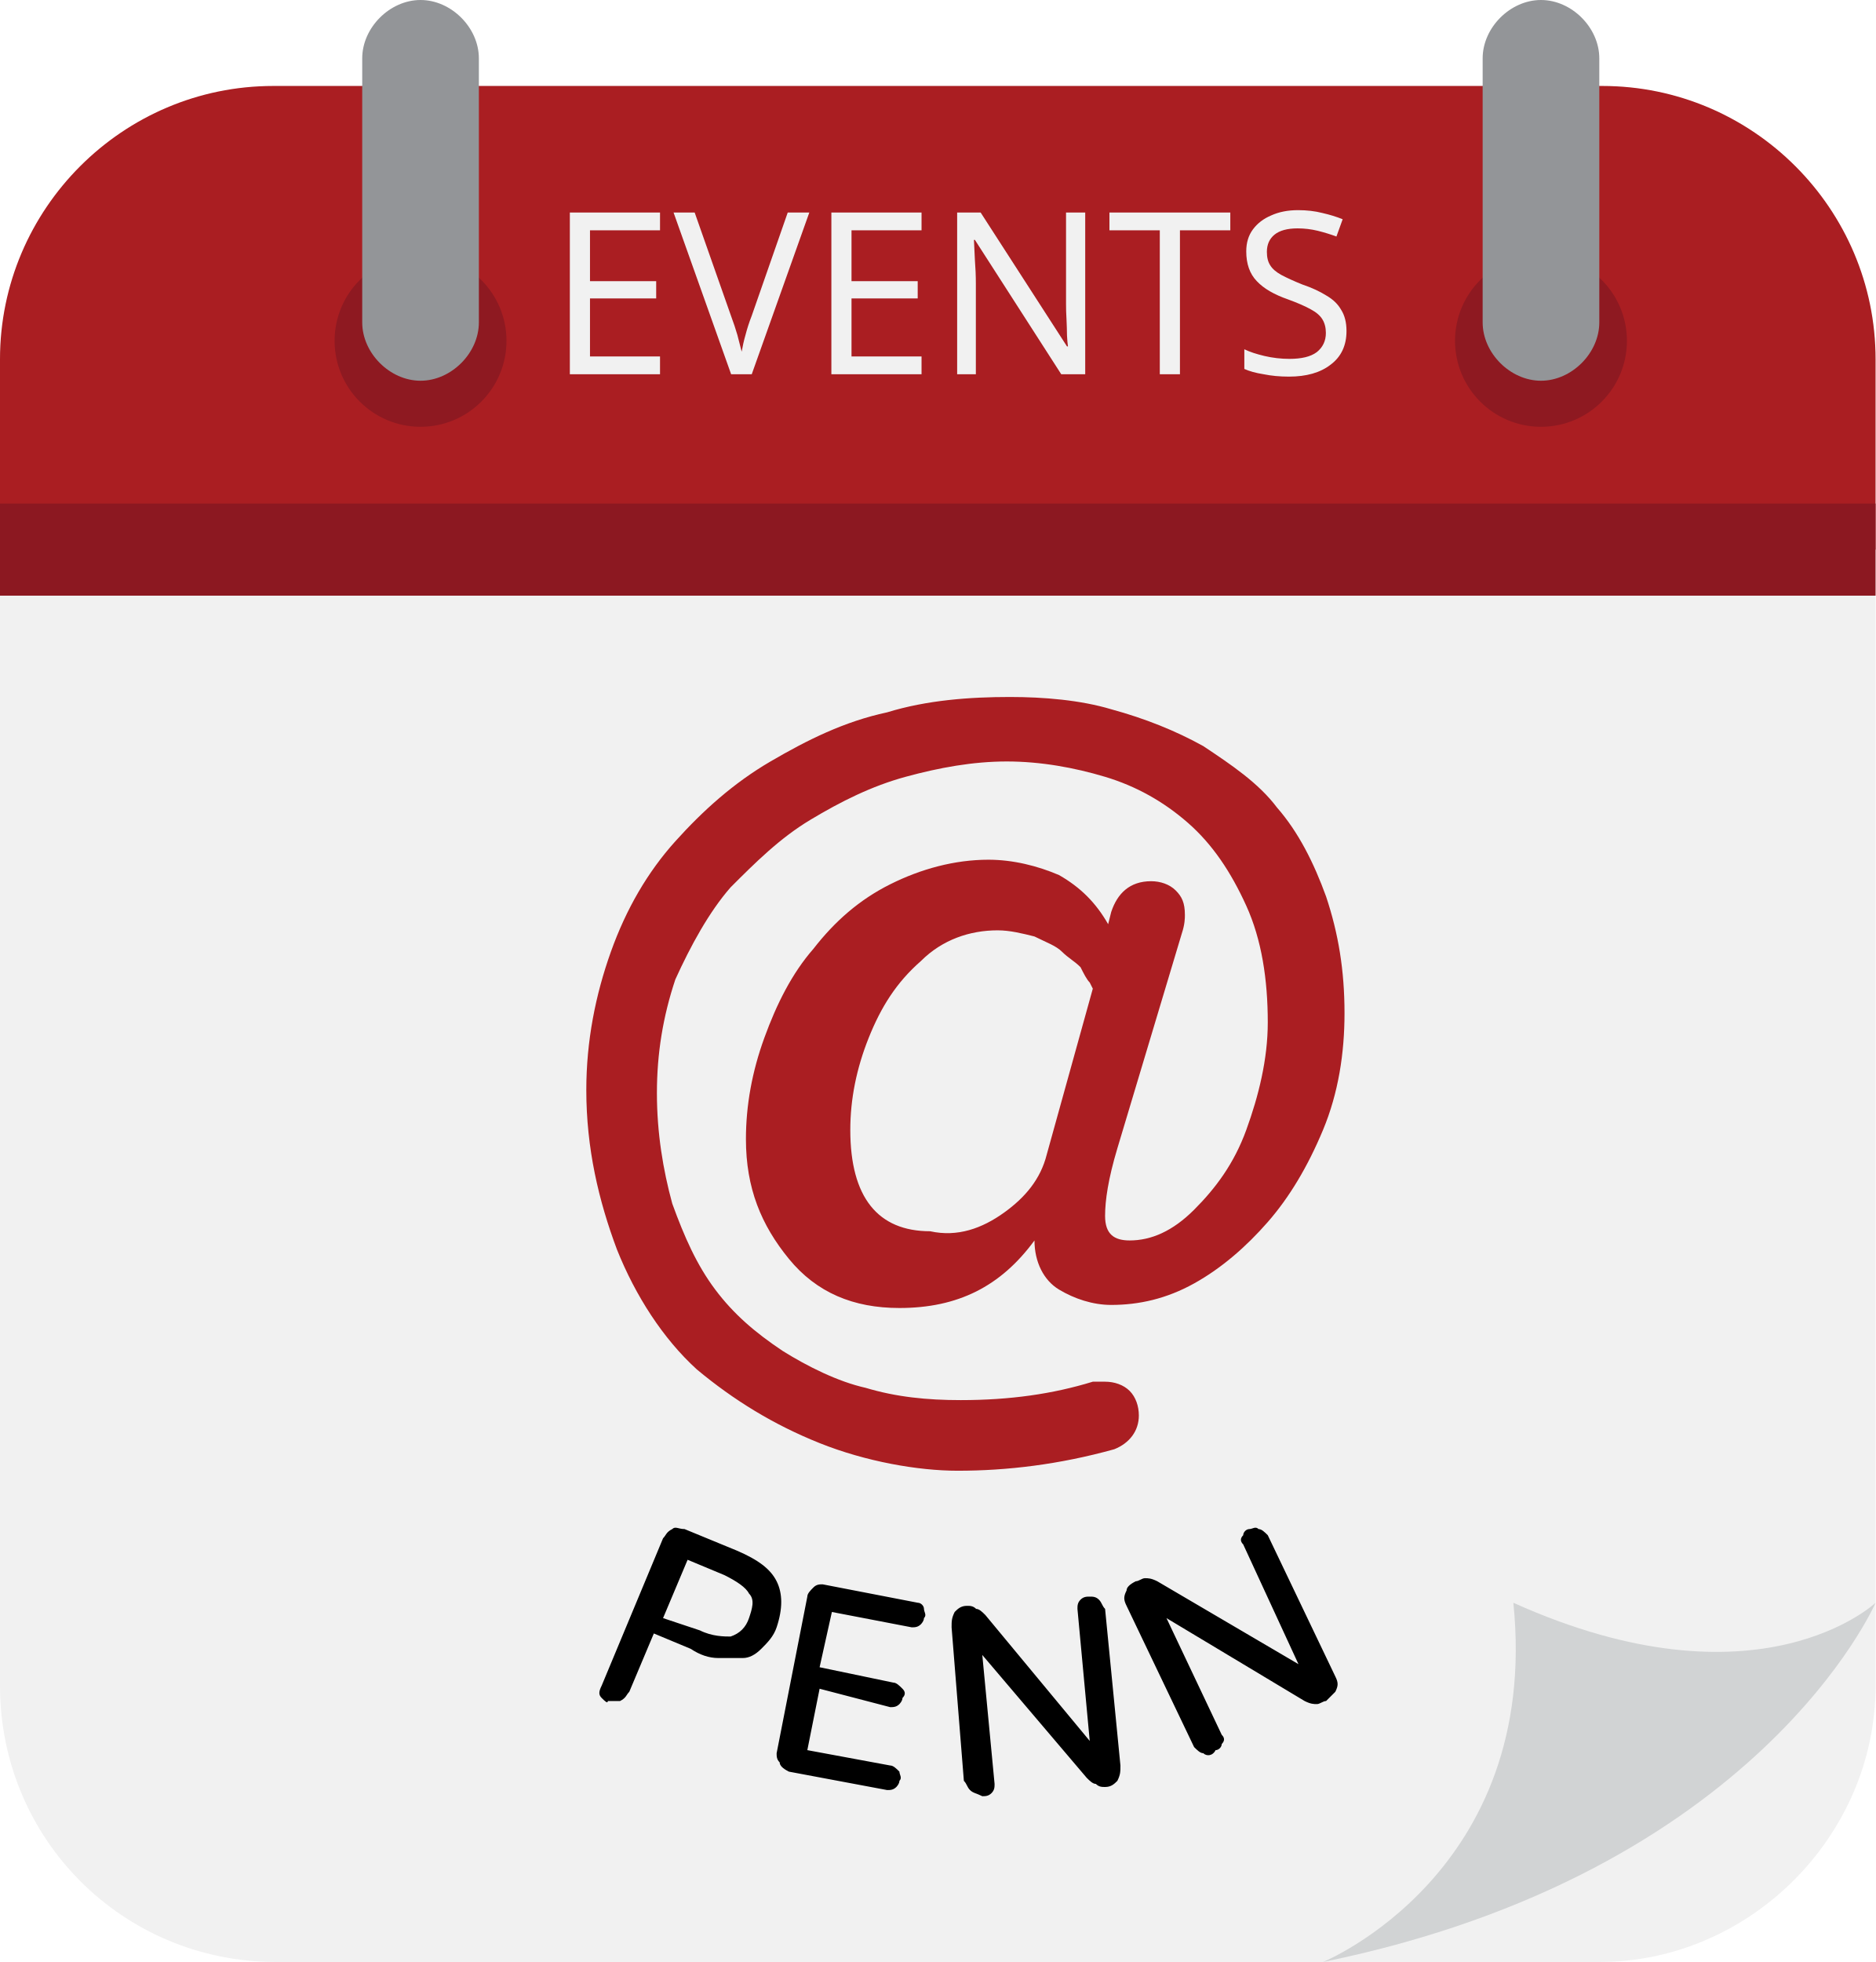
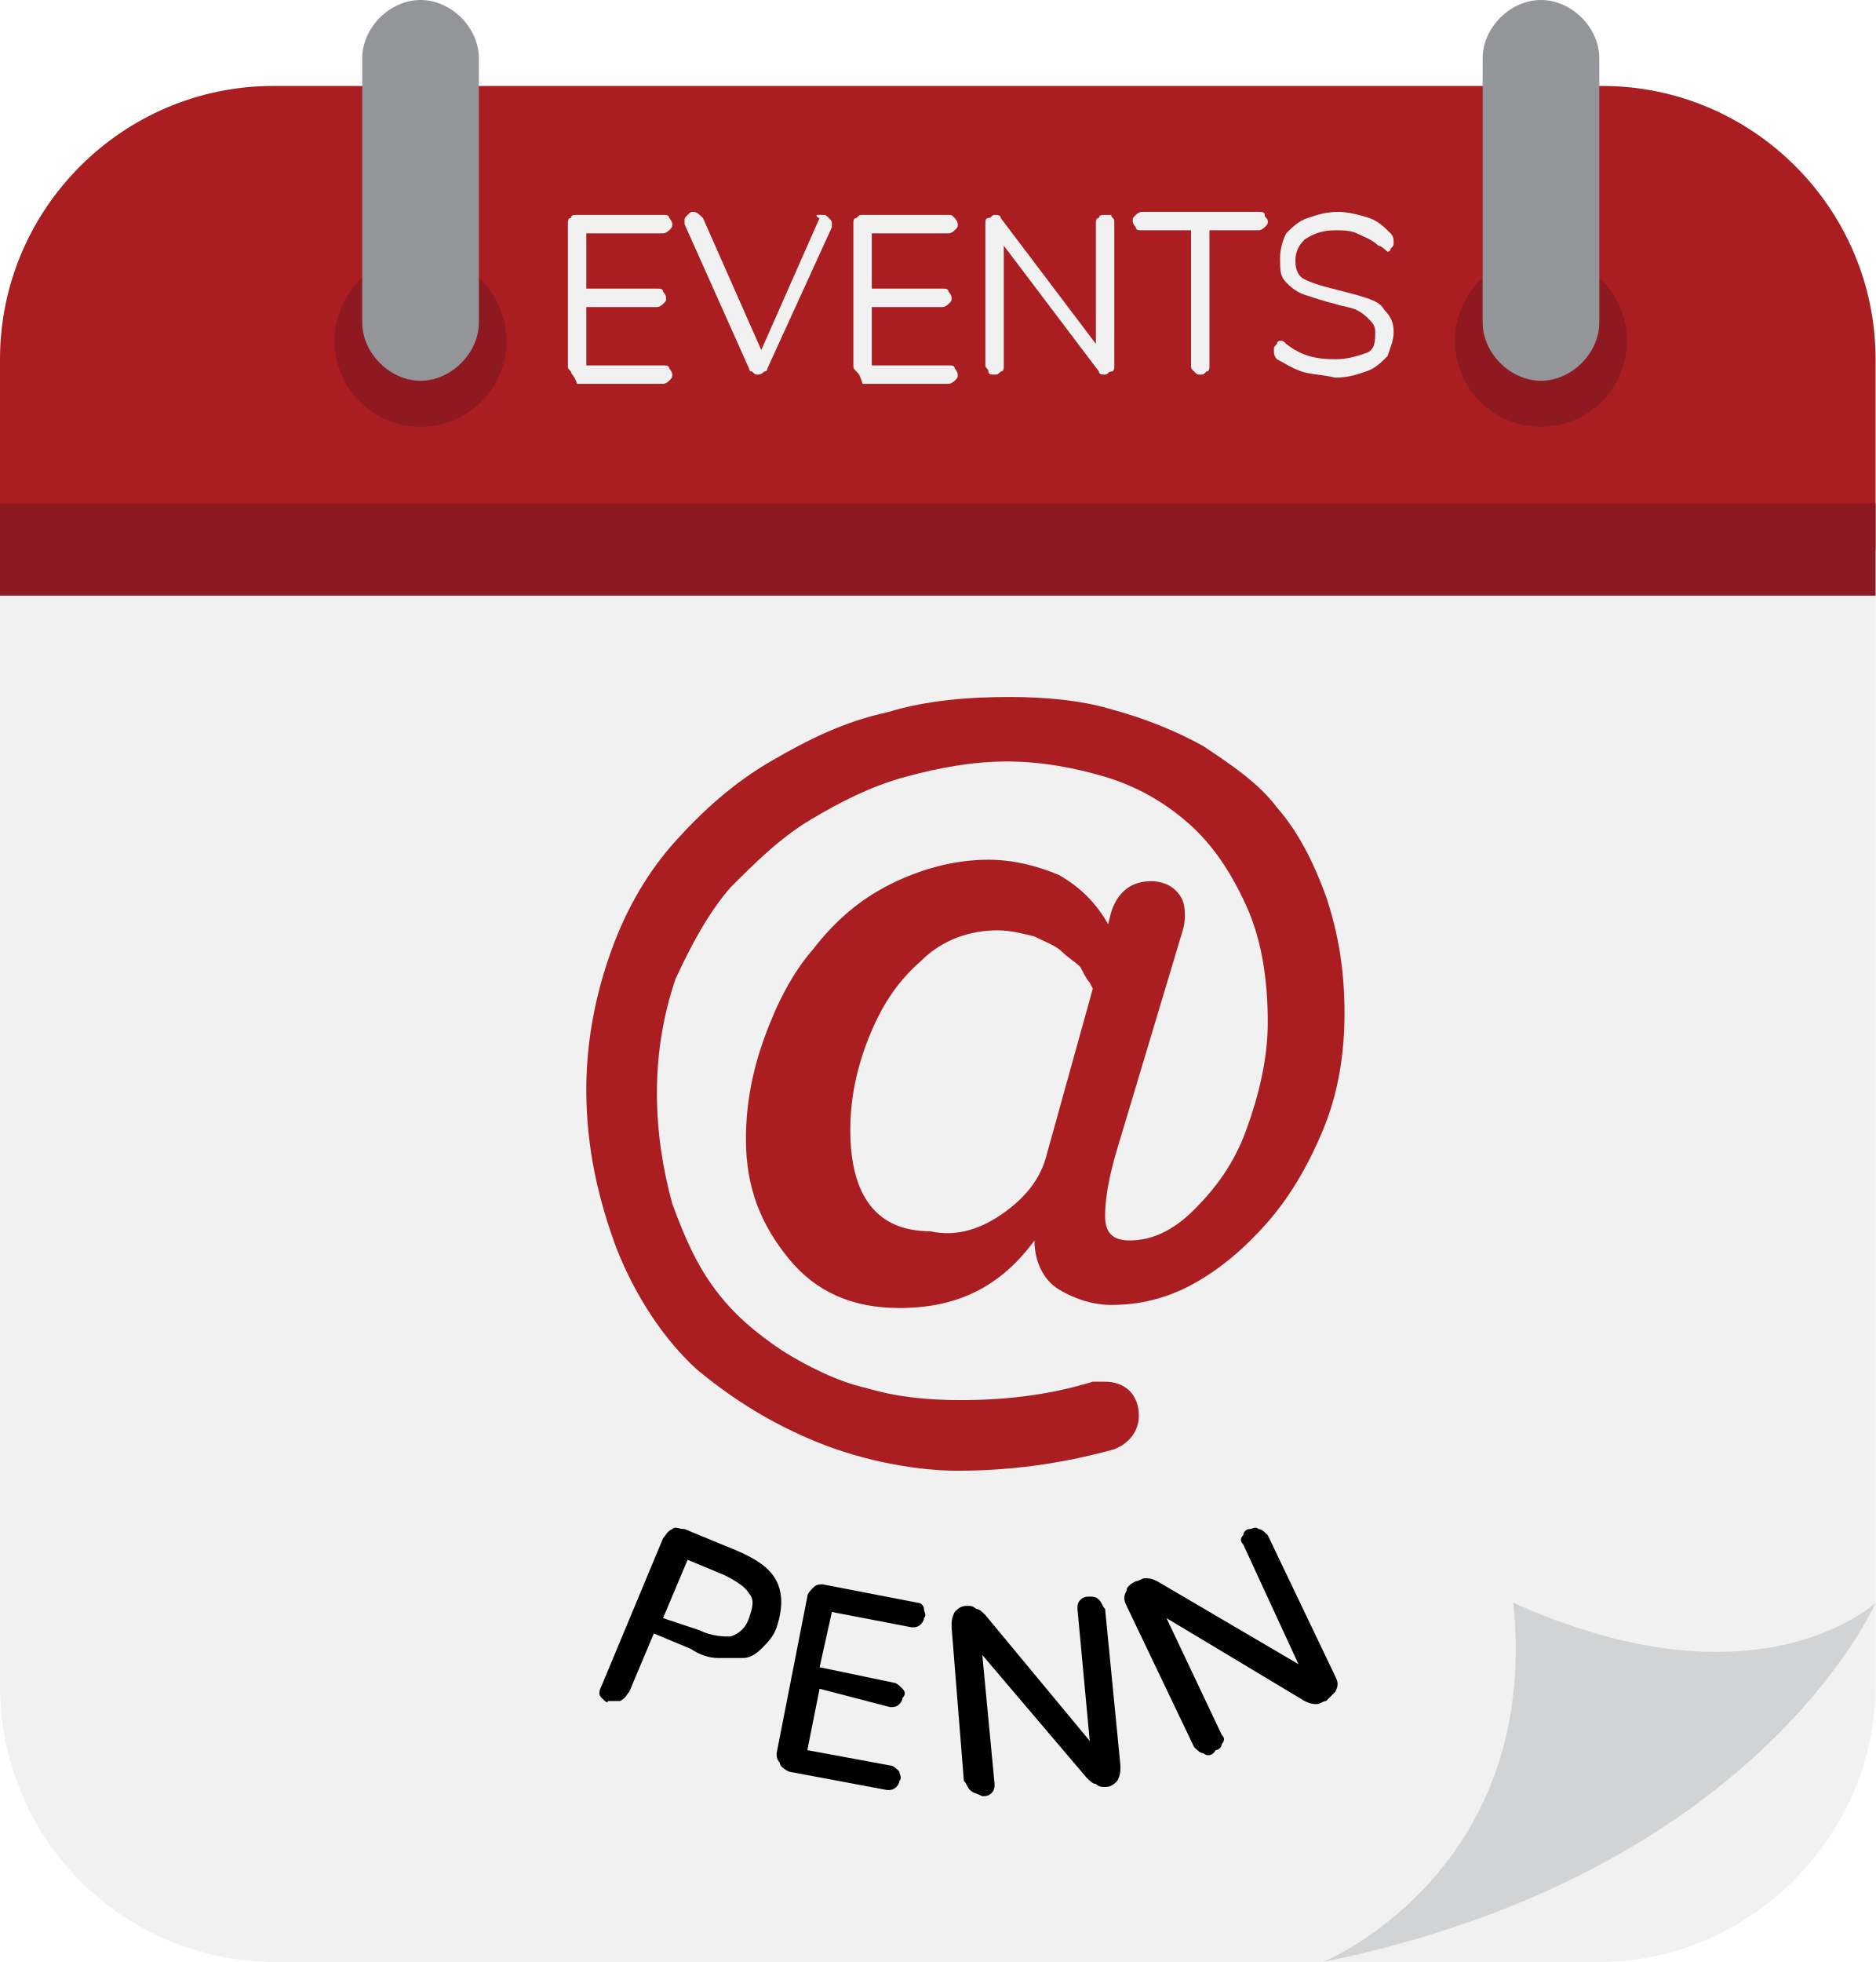
- <svg xmlns="http://www.w3.org/2000/svg" id="Layer_1" width="61.1" height="63.9">
-   <style>
-     .st0{fill:#F1F1F1;} .st1{fill:#AA1E22;} .st2{fill:#8E1921;} .st3{fill:#939598;} .st4{fill:#D1D3D4;} .st5{fill:none;stroke:#8C1821;stroke-width:3;stroke-miterlimit:10;} .st6{font-family:'Nunito-Light';} .st7{font-size:7.369px;}
-   </style>
-   <path d="M52.1 63.9H9c-5 0-9-4-9-9V11.8c0-5 4-9 9-9h43.1c5 0 9 4 9 9v43.1c0 4.9-4.1 9-9 9z" class="st0" />
-   <path d="M61.1 17.9H0v-6.2c0-4.9 4-8.9 8.9-8.9h43.3c4.9 0 8.9 4 8.9 8.9v6.2z" class="st1" />
-   <circle cx="13.7" cy="11.1" r="2.8" class="st2" />
-   <path d="M13.7 12.4c-1 0-1.9-.9-1.9-1.9V1.9c0-1 .9-1.9 1.9-1.9 1 0 1.9.9 1.9 1.9v8.6c0 1-.9 1.9-1.9 1.9z" class="st3" />
-   <circle cx="50.2" cy="11.1" r="2.8" class="st2" />
-   <path d="M50.2 12.4c-1 0-1.9-.9-1.9-1.9V1.9c0-1 .9-1.9 1.9-1.9 1 0 1.9.9 1.9 1.9v8.6c0 1-.9 1.9-1.9 1.9z" class="st3" />
-   <path d="M43.1 63.9s7.1-2.9 6.2-11.7c8 3.6 11.8 0 11.8 0s-3.8 8.8-18 11.7z" class="st4" />
-   <path d="M0 17.9h61.1" class="st5" />
-   <text transform="translate(17.845 12.188)" class="st0 st6 st7">
-     EVENTS
-   </text>
-   <path d="M19.6 55.3c-.1-.1-.1-.2 0-.4l2-4.8c.1-.1.1-.2.3-.3.1-.1.2 0 .4 0l1.7.7c.7.3 1.1.6 1.3 1 .2.4.2.9 0 1.5-.1.3-.3.5-.5.7s-.4.3-.6.3h-.8c-.3 0-.6-.1-.9-.3l-1.2-.5-.8 1.9c-.1.1-.1.2-.3.3h-.4c0 .1-.1 0-.2-.1zm3.2-2.2c.4.2.8.2 1 .2.3-.1.5-.3.6-.6.1-.3.2-.6 0-.8-.1-.2-.4-.4-.8-.6l-1.2-.5-.8 1.9 1.2.4zm2.6 4.3c-.1-.1-.1-.2-.1-.3l1-5.1c0-.1.1-.2.2-.3.1-.1.2-.1.3-.1l3.1.6c.1 0 .2.1.2.2s.1.2 0 .3c0 .1-.1.2-.1.2-.1.1-.2.1-.3.1l-2.6-.5-.4 1.8 2.4.5c.1 0 .2.1.3.2.1.1.1.2 0 .3 0 .1-.1.2-.1.2-.1.1-.2.1-.3.1l-2.3-.6-.4 2 2.7.5c.1 0 .2.1.3.2 0 .1.1.2 0 .3 0 .1-.1.2-.1.2-.1.1-.2.1-.3.1l-3.2-.6c-.2-.1-.3-.2-.3-.3zm6.2.9c-.1-.1-.1-.2-.2-.3l-.4-5c0-.2 0-.3.1-.5.1-.1.2-.2.4-.2.1 0 .2 0 .3.1.1 0 .2.1.3.2l3.4 4.1-.4-4.3c0-.1 0-.2.1-.3.1-.1.2-.1.3-.1.1 0 .2 0 .3.1.1.1.1.2.2.3l.5 5.1c0 .2 0 .3-.1.5-.1.1-.2.2-.4.2-.1 0-.2 0-.3-.1-.1 0-.2-.1-.3-.2l-3.4-4 .4 4.2c0 .1 0 .2-.1.3-.1.1-.2.1-.3.1-.2-.1-.3-.1-.4-.2zm7.6-1.2c-.1 0-.2-.1-.3-.2l-2.2-4.6c-.1-.2-.1-.3 0-.5 0-.1.1-.2.3-.3.1 0 .2-.1.3-.1.1 0 .2 0 .4.1l4.6 2.7-1.8-3.9c-.1-.1-.1-.2 0-.3 0-.1.1-.2.2-.2s.2-.1.3 0c.1 0 .2.1.3.2l2.2 4.6c.1.2.1.3 0 .5l-.3.3c-.1 0-.2.1-.3.1-.1 0-.2 0-.4-.1L38 52.7l1.8 3.8c.1.1.1.2 0 .3 0 .1-.1.2-.2.2-.1.2-.3.2-.4.1z" />
-   <path d="M26.7 47c-1.5-.6-2.8-1.4-4-2.4-1.1-1-2-2.4-2.6-3.9-.6-1.6-1-3.3-1-5.2 0-1.6.3-3.1.8-4.5s1.2-2.6 2.1-3.6c.9-1 1.9-1.9 3.1-2.6 1.2-.7 2.4-1.3 3.8-1.6 1.3-.4 2.7-.5 4-.5 1.1 0 2.3.1 3.3.4 1.1.3 2.1.7 3 1.2.9.6 1.8 1.2 2.4 2 .7.8 1.2 1.8 1.6 2.9.4 1.2.6 2.4.6 3.8 0 1.3-.2 2.6-.7 3.8-.5 1.2-1.1 2.2-1.8 3-.7.8-1.5 1.5-2.4 2-.9.5-1.8.7-2.7.7-.6 0-1.2-.2-1.7-.5s-.8-.9-.8-1.6c-1.1 1.5-2.5 2.2-4.4 2.2-1.5 0-2.7-.5-3.6-1.6-.9-1.1-1.4-2.3-1.4-3.9 0-1.1.2-2.2.6-3.3.4-1.1.9-2.1 1.6-2.9.7-.9 1.5-1.6 2.5-2.1s2.1-.8 3.2-.8c.8 0 1.6.2 2.3.5.7.4 1.2.9 1.6 1.6l.1-.4c.2-.6.6-1 1.3-1 .3 0 .6.1.8.3.2.2.3.4.3.8 0 .1 0 .3-.1.6l-2.1 7c-.3 1-.4 1.7-.4 2.2 0 .6.3.8.8.8.7 0 1.4-.3 2.1-1 .7-.7 1.3-1.5 1.7-2.6.4-1.1.7-2.3.7-3.5 0-1.4-.2-2.7-.7-3.8-.5-1.1-1.1-2-1.9-2.7-.8-.7-1.7-1.2-2.7-1.5-1-.3-2.1-.5-3.2-.5s-2.2.2-3.3.5-2.1.8-3.1 1.4c-1 .6-1.8 1.4-2.6 2.2-.7.8-1.3 1.9-1.8 3-.4 1.2-.6 2.4-.6 3.7 0 1.3.2 2.5.5 3.6.4 1.1.8 2 1.4 2.8.6.8 1.3 1.4 2.2 2 .8.5 1.8 1 2.7 1.2 1 .3 2 .4 3.1.4 1.6 0 3-.2 4.3-.6h.4c.3 0 .6.1.8.3.2.2.3.5.3.8 0 .5-.3.9-.8 1.1-1.8.5-3.5.7-5.1.7-1.3 0-3-.3-4.5-.9zm6-7.5c.7-.5 1.2-1.1 1.4-1.9l1.5-5.4-.1-.2c-.1-.1-.2-.3-.3-.5-.2-.2-.4-.3-.6-.5-.2-.2-.5-.3-.9-.5-.4-.1-.8-.2-1.2-.2-.9 0-1.8.3-2.5 1-.8.7-1.3 1.5-1.7 2.5-.4 1-.6 2-.6 3 0 2.2.9 3.3 2.6 3.3.9.2 1.7-.1 2.4-.6z" class="st1" />
+ <svg xmlns="http://www.w3.org/2000/svg" version="1.1" id="Layer_1" x="0px" y="0px" viewBox="0 0 61.1 63.9" style="enable-background:new 0 0 61.1 63.9;" xml:space="preserve">
+   <style type="text/css">
+ 	.st0{fill:#F1F1F1;}
+ 	.st1{fill:#AA1E22;}
+ 	.st2{fill:#8E1921;}
+ 	.st3{fill:#939598;}
+ 	.st4{fill:#D1D3D4;}
+ 	.st5{fill:none;stroke:#8C1821;stroke-width:3;stroke-miterlimit:10;}
+ 	.st6{enable-background:new    ;}
+ </style>
+   <path class="st0" d="M52.1,63.9H9c-5,0-9-4-9-9V11.8c0-5,4-9,9-9h43.1c5,0,9,4,9,9v43.1C61.1,59.8,57,63.9,52.1,63.9z" />
+   <path class="st1" d="M61.1,17.9H0v-6.2c0-4.9,4-8.9,8.9-8.9h43.3c4.9,0,8.9,4,8.9,8.9V17.9z" />
+   <circle class="st2" cx="13.7" cy="11.1" r="2.8" />
+   <path class="st3" d="M13.7,12.4c-1,0-1.9-0.9-1.9-1.9V1.9c0-1,0.9-1.9,1.9-1.9s1.9,0.9,1.9,1.9v8.6C15.6,11.5,14.7,12.4,13.7,12.4z" />
+   <circle class="st2" cx="50.2" cy="11.1" r="2.8" />
+   <path class="st3" d="M50.2,12.4c-1,0-1.9-0.9-1.9-1.9V1.9c0-1,0.9-1.9,1.9-1.9s1.9,0.9,1.9,1.9v8.6C52.1,11.5,51.2,12.4,50.2,12.4z" />
+   <path class="st4" d="M43.1,63.9c0,0,7.1-2.9,6.2-11.7c8,3.6,11.8,0,11.8,0S57.3,61,43.1,63.9z" />
+   <path class="st5" d="M0,17.9h61.1" />
+   <g class="st6">
+     <path class="st0" d="M18.6,12.1c-0.1-0.1-0.1-0.1-0.1-0.2V7.3c0-0.1,0-0.2,0.1-0.2C18.6,7,18.7,7,18.8,7h2.8c0.1,0,0.2,0,0.2,0.1   c0,0,0.1,0.1,0.1,0.2c0,0.1,0,0.1-0.1,0.2c0,0-0.1,0.1-0.2,0.1h-2.5v1.8h2.3c0.1,0,0.2,0,0.2,0.1c0,0,0.1,0.1,0.1,0.2   c0,0.1,0,0.1-0.1,0.2c0,0-0.1,0.1-0.2,0.1h-2.3v1.9h2.5c0.1,0,0.2,0,0.2,0.1c0,0,0.1,0.1,0.1,0.2c0,0.1,0,0.1-0.1,0.2   c0,0-0.1,0.1-0.2,0.1h-2.8C18.7,12.2,18.6,12.2,18.6,12.1z" />
+     <path class="st0" d="M26.6,7c0,0,0.1,0,0.2,0c0.1,0,0.1,0,0.2,0.1c0.1,0.1,0.1,0.1,0.1,0.2c0,0,0,0.1,0,0.1L25,12   c0,0.1-0.1,0.1-0.1,0.1s-0.1,0.1-0.2,0.1c-0.1,0-0.1,0-0.2-0.1c-0.1,0-0.1-0.1-0.1-0.1l-2.1-4.7c0,0,0-0.1,0-0.1   c0-0.1,0-0.1,0.1-0.2c0.1-0.1,0.1-0.1,0.2-0.1c0.1,0,0.2,0.1,0.3,0.2l1.9,4.3l1.9-4.3C26.6,7.1,26.6,7,26.6,7z" />
+     <path class="st0" d="M27.9,12.1c-0.1-0.1-0.1-0.1-0.1-0.2V7.3c0-0.1,0-0.2,0.1-0.2C28,7,28,7,28.1,7h2.8C31,7,31,7,31.1,7.1   c0,0,0.1,0.1,0.1,0.2c0,0.1,0,0.1-0.1,0.2c0,0-0.1,0.1-0.2,0.1h-2.5v1.8h2.3c0.1,0,0.2,0,0.2,0.1c0,0,0.1,0.1,0.1,0.2   c0,0.1,0,0.1-0.1,0.2c0,0-0.1,0.1-0.2,0.1h-2.3v1.9h2.5c0.1,0,0.2,0,0.2,0.1c0,0,0.1,0.1,0.1,0.2c0,0.1,0,0.1-0.1,0.2   c0,0-0.1,0.1-0.2,0.1h-2.8C28,12.2,28,12.2,27.9,12.1z" />
+     <path class="st0" d="M36.2,7c0,0.1,0.1,0.1,0.1,0.2v4.7c0,0.1,0,0.2-0.1,0.2s-0.1,0.1-0.2,0.1c-0.1,0-0.2,0-0.2-0.1L32.7,8v3.9   c0,0.1,0,0.2-0.1,0.2c-0.1,0.1-0.1,0.1-0.2,0.1c-0.1,0-0.2,0-0.2-0.1s-0.1-0.1-0.1-0.2V7.3c0-0.1,0-0.2,0.1-0.2S32.3,7,32.4,7   c0.1,0,0.2,0,0.2,0.1l3.1,4.1V7.3c0-0.1,0-0.2,0.1-0.2C35.8,7,35.9,7,36,7C36.1,7,36.2,7,36.2,7z" />
+     <path class="st0" d="M38.9,12.1c-0.1-0.1-0.1-0.1-0.1-0.2V7.5h-1.6c-0.1,0-0.2,0-0.2-0.1c0,0-0.1-0.1-0.1-0.2c0-0.1,0-0.1,0.1-0.2   c0,0,0.1-0.1,0.2-0.1H41c0.1,0,0.2,0,0.2,0.1s0.1,0.1,0.1,0.2c0,0.1,0,0.1-0.1,0.2c0,0-0.1,0.1-0.2,0.1h-1.6v4.4   c0,0.1,0,0.2-0.1,0.2c-0.1,0.1-0.1,0.1-0.2,0.1C39,12.2,39,12.2,38.9,12.1z" />
+     <path class="st0" d="M42.4,12.1c-0.3-0.1-0.6-0.3-0.8-0.4c-0.1-0.1-0.1-0.2-0.1-0.3c0-0.1,0-0.1,0.1-0.2c0-0.1,0.1-0.1,0.1-0.1   c0.1,0,0.1,0,0.2,0.1c0.5,0.4,1,0.5,1.6,0.5c0.4,0,0.7-0.1,1-0.2s0.3-0.4,0.3-0.7c0-0.2-0.1-0.3-0.2-0.4c-0.1-0.1-0.2-0.2-0.4-0.3   c-0.2-0.1-0.4-0.1-0.7-0.2c-0.4-0.1-0.7-0.2-1-0.3c-0.3-0.1-0.5-0.3-0.6-0.4c-0.2-0.2-0.2-0.4-0.2-0.8c0-0.3,0.1-0.6,0.2-0.8   c0.2-0.2,0.4-0.4,0.7-0.5s0.6-0.2,1-0.2c0.3,0,0.7,0.1,1,0.2s0.5,0.3,0.7,0.5c0.1,0.1,0.1,0.2,0.1,0.3c0,0.1,0,0.1-0.1,0.2   c0,0.1-0.1,0.1-0.1,0.1S45,8,44.9,8c-0.2-0.2-0.5-0.3-0.7-0.4c-0.2-0.1-0.5-0.1-0.7-0.1c-0.4,0-0.7,0.1-1,0.3   c-0.2,0.2-0.3,0.4-0.3,0.7c0,0.3,0.1,0.5,0.3,0.6c0.2,0.1,0.5,0.2,0.9,0.3c0.4,0.1,0.8,0.2,1.1,0.3c0.3,0.1,0.5,0.2,0.6,0.4   c0.2,0.2,0.3,0.4,0.3,0.7c0,0.3-0.1,0.5-0.2,0.8c-0.2,0.2-0.4,0.4-0.7,0.5s-0.6,0.2-1,0.2C43.1,12.2,42.7,12.2,42.4,12.1z" />
+   </g>
+   <path d="M19.6,55.3c-0.1-0.1-0.1-0.2,0-0.4l2-4.8c0.1-0.1,0.1-0.2,0.3-0.3c0.1-0.1,0.2,0,0.4,0l1.7,0.7c0.7,0.3,1.1,0.6,1.3,1  c0.2,0.4,0.2,0.9,0,1.5c-0.1,0.3-0.3,0.5-0.5,0.7S24.4,54,24.2,54h-0.8c-0.3,0-0.6-0.1-0.9-0.3l-1.2-0.5l-0.8,1.9  c-0.1,0.1-0.1,0.2-0.3,0.3h-0.4C19.8,55.5,19.7,55.4,19.6,55.3z M22.8,53.1c0.4,0.2,0.8,0.2,1,0.2c0.3-0.1,0.5-0.3,0.6-0.6  s0.2-0.6,0-0.8c-0.1-0.2-0.4-0.4-0.8-0.6l-1.2-0.5l-0.8,1.9C21.6,52.7,22.8,53.1,22.8,53.1z M25.4,57.4c-0.1-0.1-0.1-0.2-0.1-0.3  l1-5.1c0-0.1,0.1-0.2,0.2-0.3s0.2-0.1,0.3-0.1l3.1,0.6c0.1,0,0.2,0.1,0.2,0.2s0.1,0.2,0,0.3c0,0.1-0.1,0.2-0.1,0.2  C29.9,53,29.8,53,29.7,53l-2.6-0.5l-0.4,1.8l2.4,0.5c0.1,0,0.2,0.1,0.3,0.2c0.1,0.1,0.1,0.2,0,0.3c0,0.1-0.1,0.2-0.1,0.2  c-0.1,0.1-0.2,0.1-0.3,0.1L26.7,55l-0.4,2l2.7,0.5c0.1,0,0.2,0.1,0.3,0.2c0,0.1,0.1,0.2,0,0.3c0,0.1-0.1,0.2-0.1,0.2  c-0.1,0.1-0.2,0.1-0.3,0.1l-3.2-0.6C25.5,57.6,25.4,57.5,25.4,57.4z M31.6,58.3c-0.1-0.1-0.1-0.2-0.2-0.3L31,53c0-0.2,0-0.3,0.1-0.5  c0.1-0.1,0.2-0.2,0.4-0.2c0.1,0,0.2,0,0.3,0.1c0.1,0,0.2,0.1,0.3,0.2l3.4,4.1l-0.4-4.3c0-0.1,0-0.2,0.1-0.3s0.2-0.1,0.3-0.1  s0.2,0,0.3,0.1s0.1,0.2,0.2,0.3l0.5,5.1c0,0.2,0,0.3-0.1,0.5c-0.1,0.1-0.2,0.2-0.4,0.2c-0.1,0-0.2,0-0.3-0.1c-0.1,0-0.2-0.1-0.3-0.2  l-3.4-4l0.4,4.2c0,0.1,0,0.2-0.1,0.3s-0.2,0.1-0.3,0.1C31.8,58.4,31.7,58.4,31.6,58.3z M39.2,57.1c-0.1,0-0.2-0.1-0.3-0.2l-2.2-4.6  c-0.1-0.2-0.1-0.3,0-0.5c0-0.1,0.1-0.2,0.3-0.3c0.1,0,0.2-0.1,0.3-0.1s0.2,0,0.4,0.1l4.6,2.7l-1.8-3.9c-0.1-0.1-0.1-0.2,0-0.3  c0-0.1,0.1-0.2,0.2-0.2s0.2-0.1,0.3,0c0.1,0,0.2,0.1,0.3,0.2l2.2,4.6c0.1,0.2,0.1,0.3,0,0.5l-0.3,0.3c-0.1,0-0.2,0.1-0.3,0.1  s-0.2,0-0.4-0.1L38,52.7l1.8,3.8c0.1,0.1,0.1,0.2,0,0.3c0,0.1-0.1,0.2-0.2,0.2C39.5,57.2,39.3,57.2,39.2,57.1z" />
+   <path class="st1" d="M26.7,47c-1.5-0.6-2.8-1.4-4-2.4c-1.1-1-2-2.4-2.6-3.9c-0.6-1.6-1-3.3-1-5.2c0-1.6,0.3-3.1,0.8-4.5  s1.2-2.6,2.1-3.6s1.9-1.9,3.1-2.6s2.4-1.3,3.8-1.6c1.3-0.4,2.7-0.5,4-0.5c1.1,0,2.3,0.1,3.3,0.4c1.1,0.3,2.1,0.7,3,1.2  c0.9,0.6,1.8,1.2,2.4,2c0.7,0.8,1.2,1.8,1.6,2.9c0.4,1.2,0.6,2.4,0.6,3.8c0,1.3-0.2,2.6-0.7,3.8s-1.1,2.2-1.8,3s-1.5,1.5-2.4,2  s-1.8,0.7-2.7,0.7c-0.6,0-1.2-0.2-1.7-0.5s-0.8-0.9-0.8-1.6c-1.1,1.5-2.5,2.2-4.4,2.2c-1.5,0-2.7-0.5-3.6-1.6s-1.4-2.3-1.4-3.9  c0-1.1,0.2-2.2,0.6-3.3s0.9-2.1,1.6-2.9c0.7-0.9,1.5-1.6,2.5-2.1s2.1-0.8,3.2-0.8c0.8,0,1.6,0.2,2.3,0.5c0.7,0.4,1.2,0.9,1.6,1.6  l0.1-0.4c0.2-0.6,0.6-1,1.3-1c0.3,0,0.6,0.1,0.8,0.3c0.2,0.2,0.3,0.4,0.3,0.8c0,0.1,0,0.3-0.1,0.6l-2.1,7c-0.3,1-0.4,1.7-0.4,2.2  c0,0.6,0.3,0.8,0.8,0.8c0.7,0,1.4-0.3,2.1-1c0.7-0.7,1.3-1.5,1.7-2.6s0.7-2.3,0.7-3.5c0-1.4-0.2-2.7-0.7-3.8c-0.5-1.1-1.1-2-1.9-2.7  c-0.8-0.7-1.7-1.2-2.7-1.5s-2.1-0.5-3.2-0.5s-2.2,0.2-3.3,0.5s-2.1,0.8-3.1,1.4s-1.8,1.4-2.6,2.2c-0.7,0.8-1.3,1.9-1.8,3  c-0.4,1.2-0.6,2.4-0.6,3.7s0.2,2.5,0.5,3.6c0.4,1.1,0.8,2,1.4,2.8s1.3,1.4,2.2,2c0.8,0.5,1.8,1,2.7,1.2c1,0.3,2,0.4,3.1,0.4  c1.6,0,3-0.2,4.3-0.6H36c0.3,0,0.6,0.1,0.8,0.3s0.3,0.5,0.3,0.8c0,0.5-0.3,0.9-0.8,1.1c-1.8,0.5-3.5,0.7-5.1,0.7  C29.9,47.9,28.2,47.6,26.7,47z M32.7,39.5c0.7-0.5,1.2-1.1,1.4-1.9l1.5-5.4L35.5,32c-0.1-0.1-0.2-0.3-0.3-0.5  c-0.2-0.2-0.4-0.3-0.6-0.5c-0.2-0.2-0.5-0.3-0.9-0.5c-0.4-0.1-0.8-0.2-1.2-0.2c-0.9,0-1.8,0.3-2.5,1c-0.8,0.7-1.3,1.5-1.7,2.5  c-0.4,1-0.6,2-0.6,3c0,2.2,0.9,3.3,2.6,3.3C31.2,40.3,32,40,32.7,39.5z" />
</svg>
